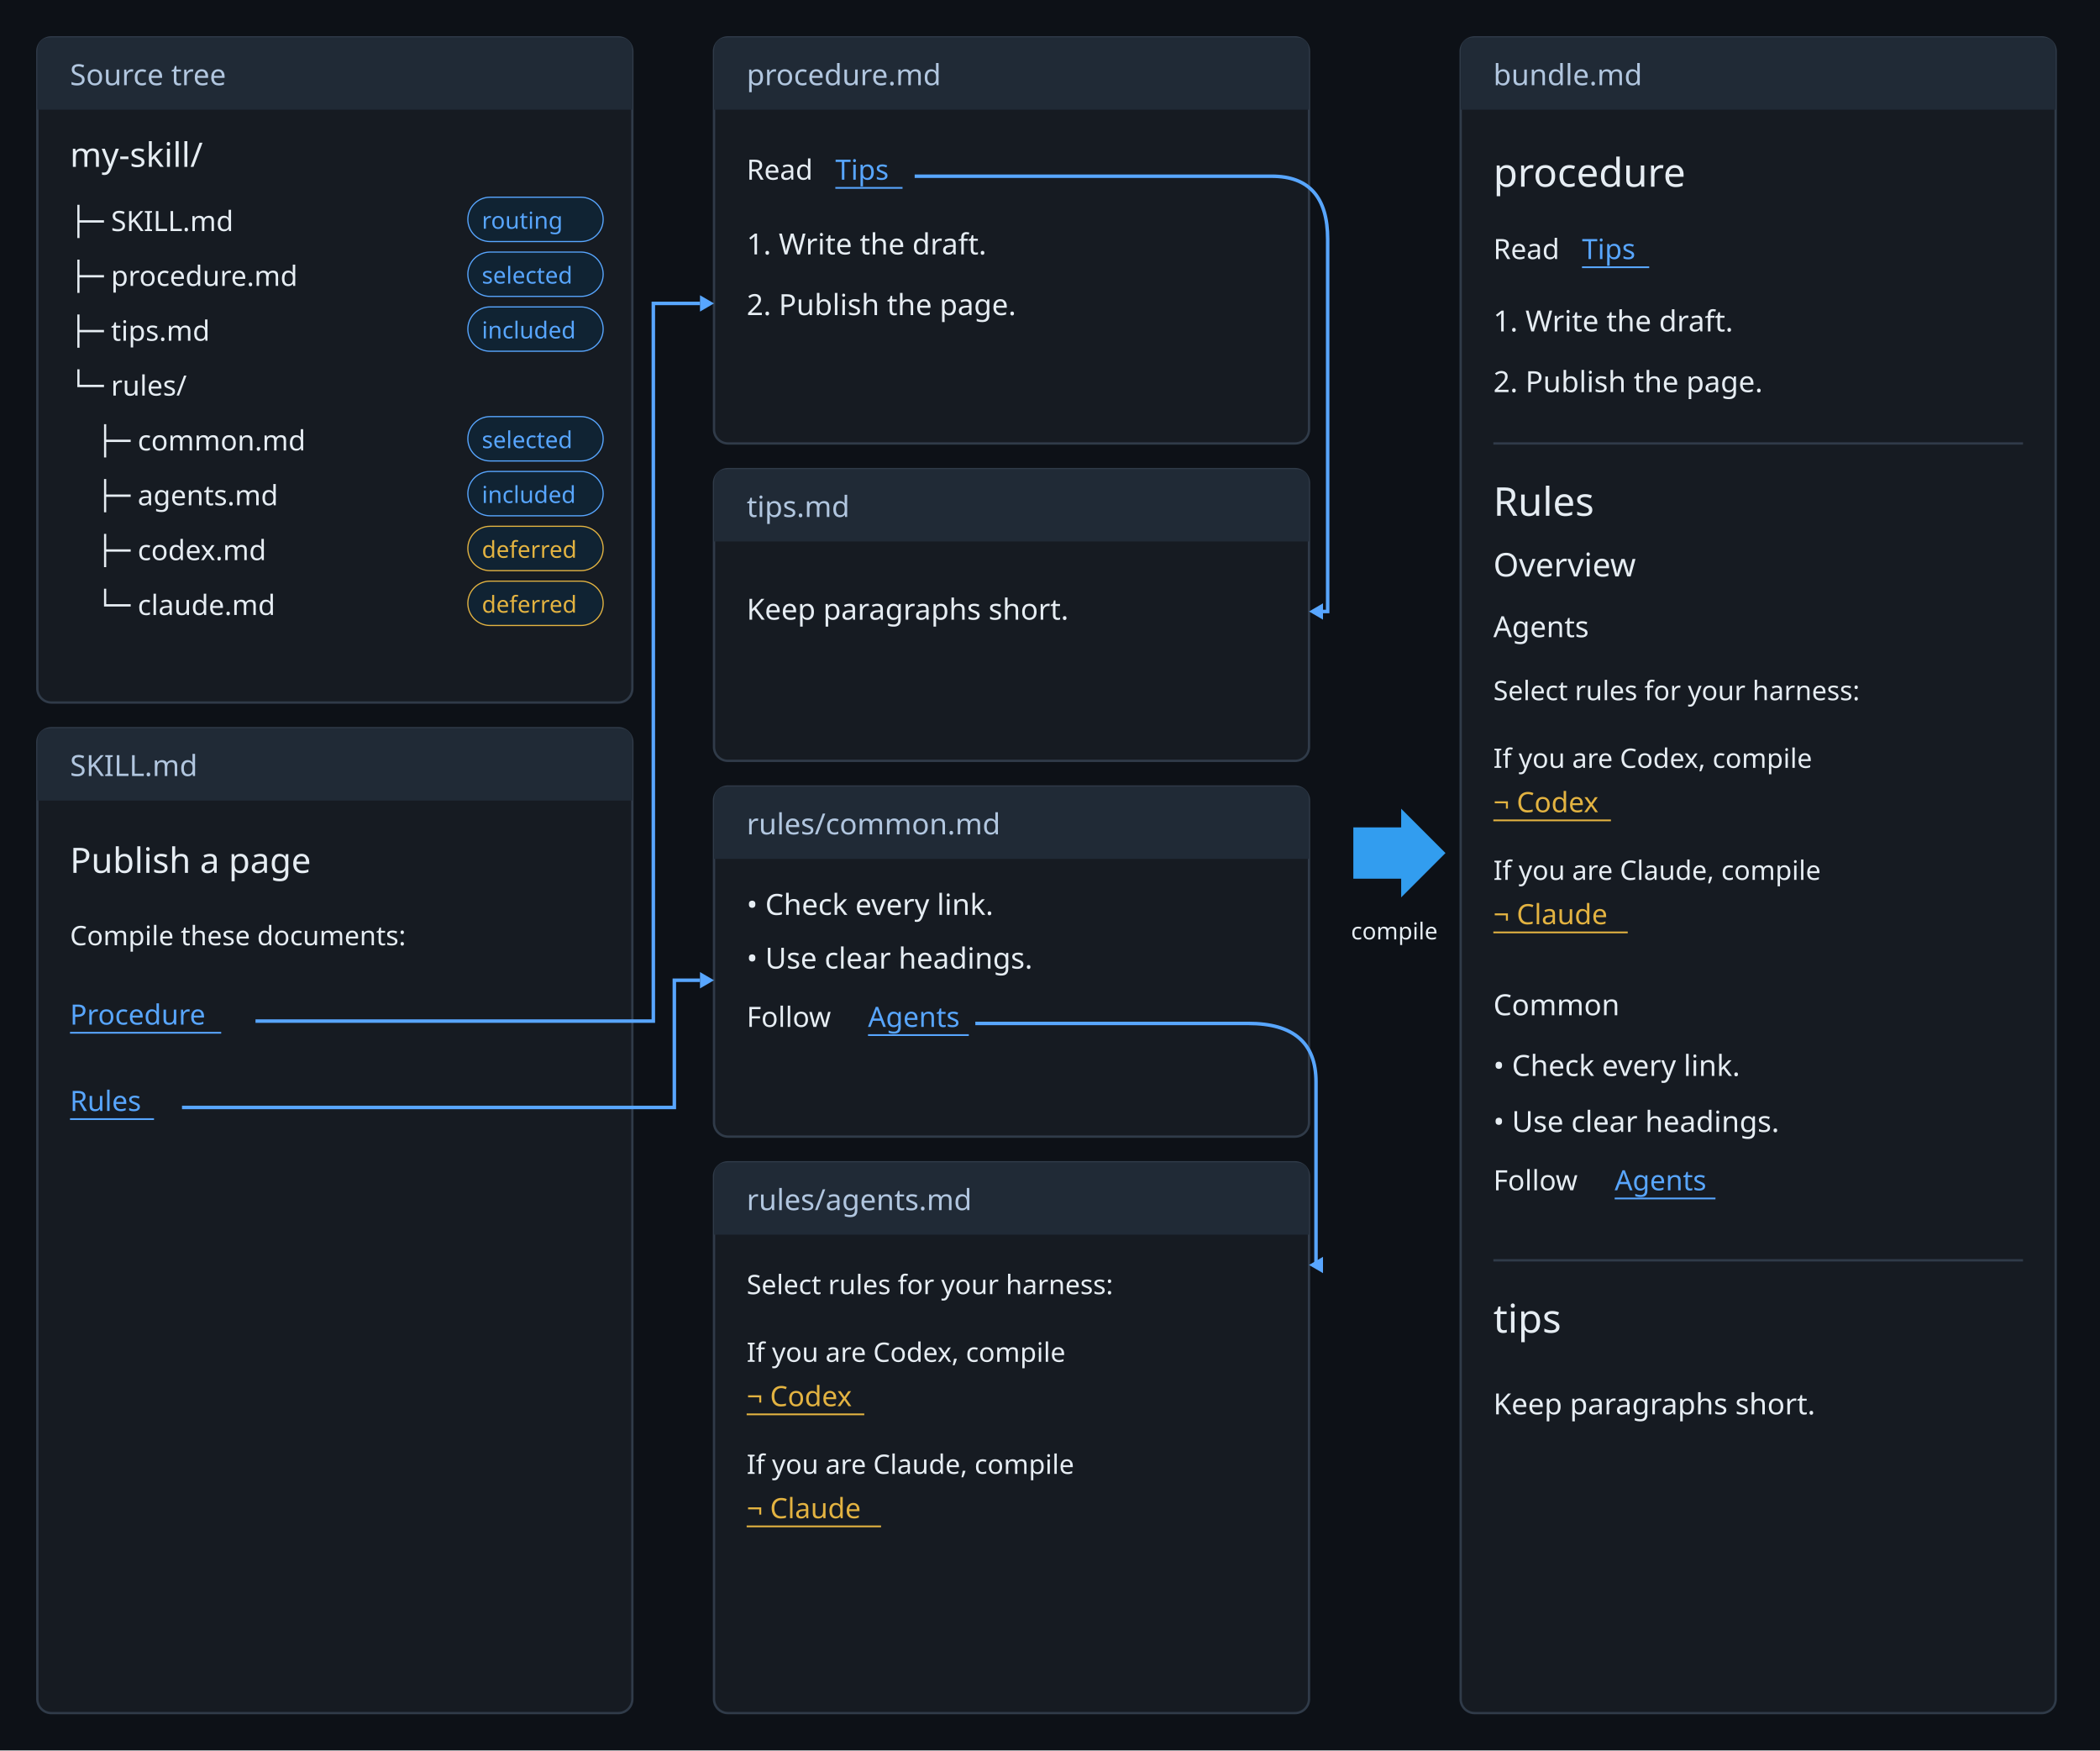
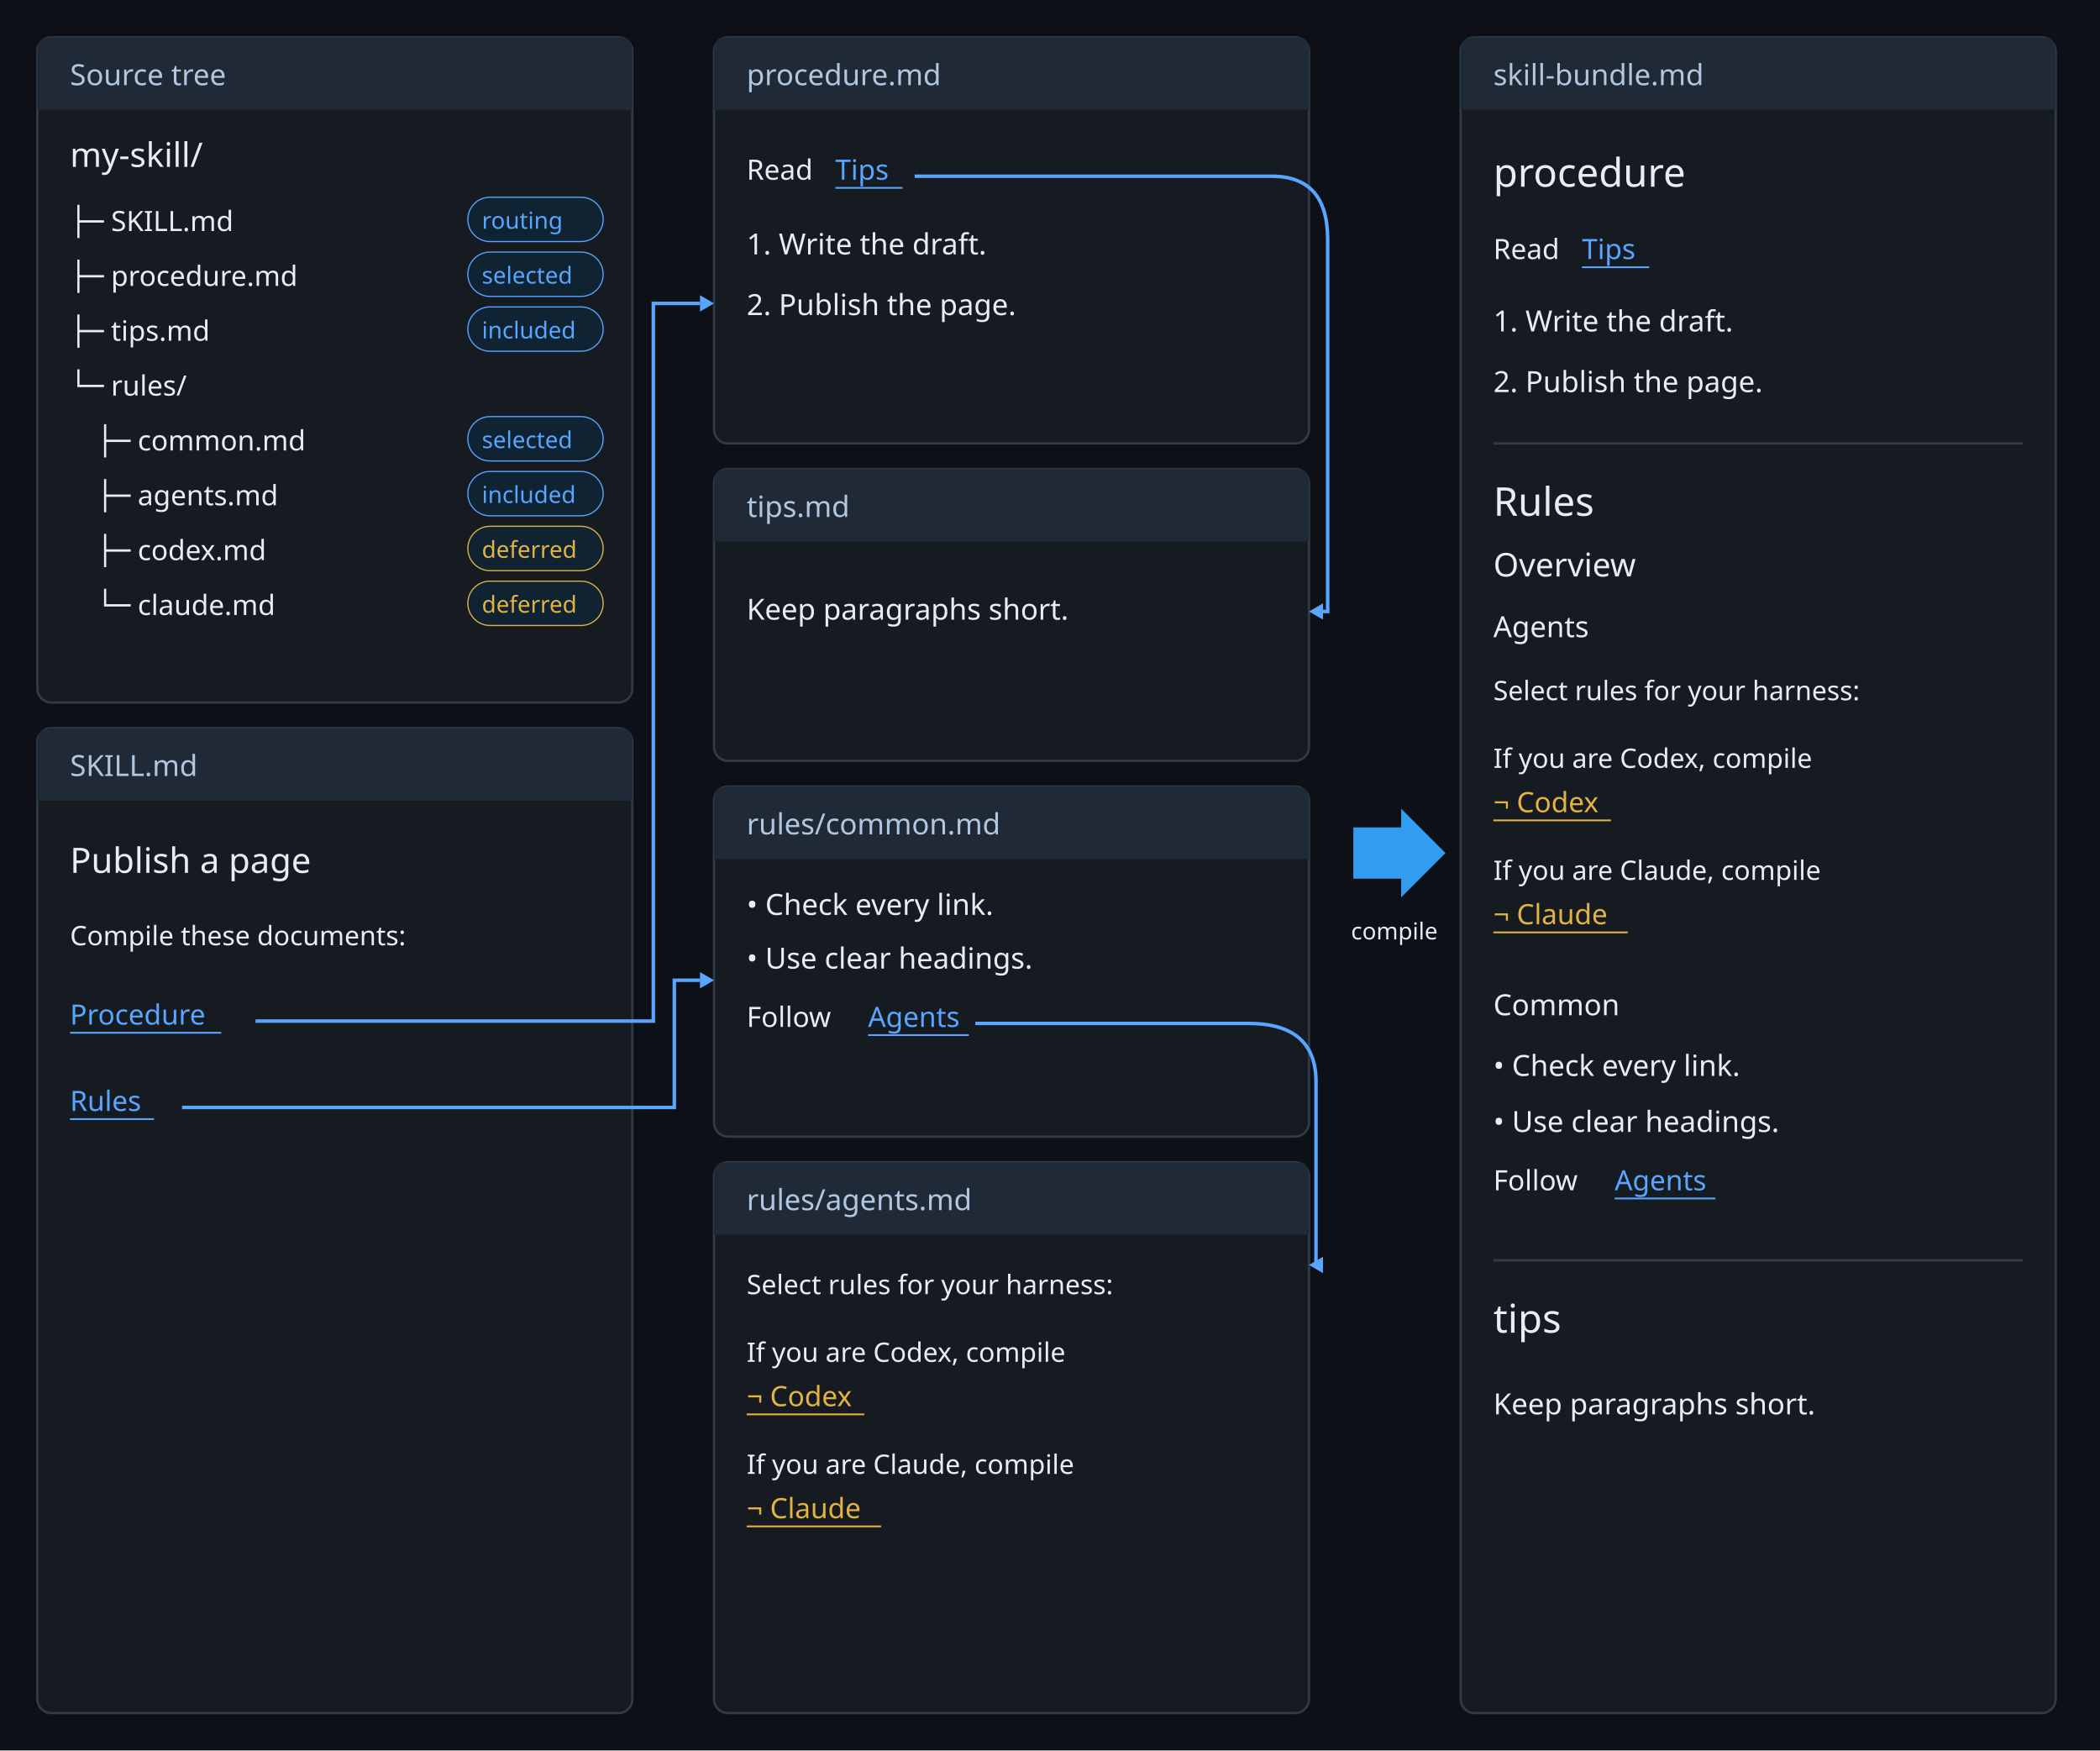
<svg xmlns="http://www.w3.org/2000/svg" width="1800" height="1500" viewBox="0 0 1800 1500" role="img" aria-labelledby="title description">
  <rect width="1800" height="1500" fill="#0d1117" />
  <g font-family="IBM Plex Mono" xml:space="preserve">
    <rect x="32" y="32" width="510" height="570" rx="12" fill="#161b22" stroke="#303b49" stroke-width="2" />
    <path d="M44 32 H530 Q542 32 542 44 V94 H32 V44 Q32 32 44 32" fill="#202a36" />
    <text x="60" y="73" font-size="25" fill="#b1c6df" font-weight="400">Source tree</text>
    <rect x="32" y="624" width="510" height="844" rx="12" fill="#161b22" stroke="#303b49" stroke-width="2" />
    <path d="M44 624 H530 Q542 624 542 636 V686 H32 V636 Q32 624 44 624" fill="#202a36" />
    <text x="60" y="665" font-size="25" fill="#b1c6df" font-weight="400">SKILL.md</text>
    <rect x="612" y="32" width="510" height="348" rx="12" fill="#161b22" stroke="#303b49" stroke-width="2" />
    <path d="M624 32 H1110 Q1122 32 1122 44 V94 H612 V44 Q612 32 624 32" fill="#202a36" />
    <text x="640" y="73" font-size="25" fill="#b1c6df" font-weight="400">procedure.md</text>
    <g transform="translate(0,272)">
      <rect x="612" y="402" width="510" height="300" rx="12" fill="#161b22" stroke="#303b49" stroke-width="2" />
      <path d="M624 402 H1110 Q1122 402 1122 414 V464 H612 V414 Q612 402 624 402" fill="#202a36" />
    </g>
    <g transform="translate(0,272)">
      <text x="640" y="443" font-size="25" fill="#b1c6df" font-weight="400">rules/common.md</text>
    </g>
    <g transform="translate(0,-322)">
      <rect x="612" y="724" width="510" height="250" rx="12" fill="#161b22" stroke="#303b49" stroke-width="2" />
      <path d="M624 724 H1110 Q1122 724 1122 736 V786 H612 V736 Q612 724 624 724" fill="#202a36" />
    </g>
    <g transform="translate(0,-322)">
      <text x="640" y="765" font-size="25" fill="#b1c6df" font-weight="400">tips.md</text>
    </g>
    <rect x="612" y="996" width="510" height="472" rx="12" fill="#161b22" stroke="#303b49" stroke-width="2" />
    <path d="M624 996 H1110 Q1122 996 1122 1008 V1058 H612 V1008 Q612 996 624 996" fill="#202a36" />
    <text x="640" y="1037" font-size="25" fill="#b1c6df" font-weight="400">rules/agents.md</text>
    <rect x="1252" y="32" width="510" height="1436" rx="12" fill="#161b22" stroke="#303b49" stroke-width="2" />
    <path d="M1264 32 H1750 Q1762 32 1762 44 V94 H1252 V44 Q1252 32 1264 32" fill="#202a36" />
-     <text x="1280" y="73" font-size="25" fill="#b1c6df" font-weight="400">bundle.md</text>
+     <text x="1280" y="73" font-size="25" fill="#b1c6df" font-weight="400">skill-bundle.md</text>
    <text x="60" y="143" font-size="29" fill="#e6edf3" font-weight="400">my-skill/</text>
    <text x="60" y="198" font-size="24" fill="#e6edf3">├─ SKILL.md</text>
    <rect x="401" y="169" width="116" height="38" rx="19" fill="#102333" stroke="#58a6ff" />
    <text x="413" y="196" font-size="20" fill="#58a6ff">routing</text>
    <text x="60" y="245" font-size="24" fill="#e6edf3">├─ procedure.md</text>
    <rect x="401" y="216" width="116" height="38" rx="19" fill="#102333" stroke="#58a6ff" />
    <text x="413" y="243" font-size="20" fill="#58a6ff">selected</text>
    <text x="60" y="292" font-size="24" fill="#e6edf3">├─ tips.md</text>
    <rect x="401" y="263" width="116" height="38" rx="19" fill="#102333" stroke="#58a6ff" />
    <text x="413" y="290" font-size="20" fill="#58a6ff">included</text>
    <text x="60" y="339" font-size="24" fill="#e6edf3">└─ rules/</text>
    <text x="60" y="386" font-size="24" fill="#e6edf3">   ├─ common.md</text>
    <rect x="401" y="357" width="116" height="38" rx="19" fill="#102333" stroke="#58a6ff" />
    <text x="413" y="384" font-size="20" fill="#58a6ff">selected</text>
    <text x="60" y="433" font-size="24" fill="#e6edf3">   ├─ agents.md</text>
    <rect x="401" y="404" width="116" height="38" rx="19" fill="#102333" stroke="#58a6ff" />
    <text x="413" y="431" font-size="20" fill="#58a6ff">included</text>
    <text x="60" y="480" font-size="24" fill="#e6edf3">   ├─ codex.md</text>
    <rect x="401" y="451" width="116" height="38" rx="19" fill="#102333" stroke="#e3b341" />
    <text x="413" y="478" font-size="20" fill="#e3b341">deferred</text>
    <text x="60" y="527" font-size="24" fill="#e6edf3">   └─ claude.md</text>
    <rect x="401" y="498" width="116" height="38" rx="19" fill="#102333" stroke="#e3b341" />
    <text x="413" y="525" font-size="20" fill="#e3b341">deferred</text>
    <text x="60" y="748" font-size="30" fill="#e6edf3" font-weight="500">Publish a page</text>
    <text x="60" y="810" font-size="23" fill="#e6edf3" font-weight="400">Compile these documents:</text>
    <text x="60" y="878" font-size="24" fill="#58a6ff" font-weight="400">Procedure</text>
    <path d="M60 885 h129.6" stroke="#58a6ff" stroke-width="1.5" />
    <text x="60" y="952" font-size="24" fill="#58a6ff" font-weight="400">Rules</text>
    <path d="M60 959 h72.0" stroke="#58a6ff" stroke-width="1.5" />
    <text x="640" y="154" font-size="24" fill="#e6edf3" font-weight="400">Read</text>
    <text x="716" y="154" font-size="24" fill="#58a6ff" font-weight="400">Tips</text>
    <path d="M716 161 h57.6" stroke="#58a6ff" stroke-width="1.5" />
    <text x="640" y="218" font-size="25" fill="#e6edf3" font-weight="400">1. Write the draft.</text>
    <text x="640" y="270" font-size="25" fill="#e6edf3" font-weight="400">2. Publish the page.</text>
    <g transform="translate(0,272)">
      <text x="640" y="512" font-size="25" fill="#e6edf3" font-weight="400">• Check every link.</text>
    </g>
    <g transform="translate(0,272)">
      <text x="640" y="558" font-size="25" fill="#e6edf3" font-weight="400">• Use clear headings.</text>
    </g>
    <g transform="translate(0,272)">
      <text x="640" y="608" font-size="24" fill="#e6edf3" font-weight="400">Follow</text>
    </g>
    <g transform="translate(0,272)">
      <text x="744" y="608" font-size="24" fill="#58a6ff" font-weight="400">Agents</text>
    </g>
    <g transform="translate(0,272)">
      <path d="M744 615 h86.4" stroke="#58a6ff" stroke-width="1.5" />
    </g>
    <g transform="translate(0,-322)">
      <text x="640" y="853" font-size="25" fill="#e6edf3" font-weight="400">Keep paragraphs short.</text>
    </g>
    <text x="640" y="1109" font-size="23" fill="#e6edf3" font-weight="400">Select rules for your harness:</text>
    <text x="640" y="1167" font-size="23" fill="#e6edf3" font-weight="400">If you are Codex, compile</text>
    <text x="640" y="1205" font-size="24" fill="#e3b341" font-weight="400">¬ Codex</text>
    <path d="M640 1212 h100.8" stroke="#e3b341" stroke-width="1.5" />
    <text x="640" y="1263" font-size="23" fill="#e6edf3" font-weight="400">If you are Claude, compile</text>
    <text x="640" y="1301" font-size="24" fill="#e3b341" font-weight="400">¬ Claude</text>
    <path d="M640 1308 h115.2" stroke="#e3b341" stroke-width="1.5" />
    <text x="1280" y="160" font-size="34" fill="#e6edf3" font-weight="500">procedure</text>
    <text x="1280" y="222" font-size="24" fill="#e6edf3" font-weight="400">Read</text>
    <text x="1356" y="222" font-size="24" fill="#58a6ff" font-weight="400">Tips</text>
    <path d="M1356 229 h57.6" stroke="#58a6ff" stroke-width="1.5" />
    <text x="1280" y="284" font-size="25" fill="#e6edf3" font-weight="400">1. Write the draft.</text>
    <text x="1280" y="336" font-size="25" fill="#e6edf3" font-weight="400">2. Publish the page.</text>
    <path d="M1280 380 H1734" stroke="#303b49" stroke-width="2" />
    <text x="1280" y="442" font-size="34" fill="#e6edf3">Rules</text>
    <text x="1280" y="494" font-size="28" fill="#e6edf3">Overview</text>
    <text x="1280" y="546" font-size="25" fill="#e6edf3">Agents</text>
    <text x="1280" y="600" font-size="23" fill="#e6edf3">Select rules for your harness:</text>
    <text x="1280" y="658" font-size="23" fill="#e6edf3">If you are Codex, compile</text>
    <text x="1280" y="696" font-size="24" fill="#e3b341">¬ Codex</text>
    <path d="M1280 703 h100.8" stroke="#e3b341" stroke-width="1.5" />
    <text x="1280" y="754" font-size="23" fill="#e6edf3">If you are Claude, compile</text>
    <text x="1280" y="792" font-size="24" fill="#e3b341">¬ Claude</text>
    <path d="M1280 799 h115.2" stroke="#e3b341" stroke-width="1.5" />
    <text x="1280" y="870" font-size="25" fill="#e6edf3">Common</text>
    <text x="1280" y="922" font-size="25" fill="#e6edf3">• Check every link.</text>
    <text x="1280" y="970" font-size="25" fill="#e6edf3">• Use clear headings.</text>
    <text x="1280" y="1020" font-size="24" fill="#e6edf3">Follow</text>
    <text x="1384" y="1020" font-size="24" fill="#58a6ff">Agents</text>
    <path d="M1384 1027 h86.4" stroke="#58a6ff" stroke-width="1.5" />
    <path d="M1280 1080 H1734" stroke="#303b49" stroke-width="2" />
    <text x="1280" y="1142" font-size="34" fill="#e6edf3" font-weight="500">tips</text>
    <text x="1280" y="1212" font-size="25" fill="#e6edf3" font-weight="400">Keep paragraphs short.</text>
    <path d="M219 875 H560 V260 H600" fill="none" stroke="#58a6ff" stroke-width="3" />
    <path d="M600 253 L612 260 L600 267 Z" fill="#58a6ff" />
    <path d="M156 949 H578 V840 H600" fill="none" stroke="#58a6ff" stroke-width="3" />
    <path d="M600 833 L612 840 L600 847 Z" fill="#58a6ff" />
    <path d="M784 151 H1090 Q1138 151 1138 205 V524 H1134" fill="none" stroke="#58a6ff" stroke-width="3" />
    <path d="M1134 517 L1122 524 L1134 531 Z" fill="#58a6ff" />
    <path d="M836 877 H1070 Q1128 877 1128 927 V1084 H1134" fill="none" stroke="#58a6ff" stroke-width="3" />
    <path d="M1134 1077 L1122 1084 L1134 1091 Z" fill="#58a6ff" />
    <path d="M1160 709 H1201 V693 L1239 731 L1201 769 V753 H1160Z" fill="#329def" />
    <text x="1158" y="805" font-size="20" fill="#e6edf3" font-weight="400">compile</text>
  </g>
</svg>
